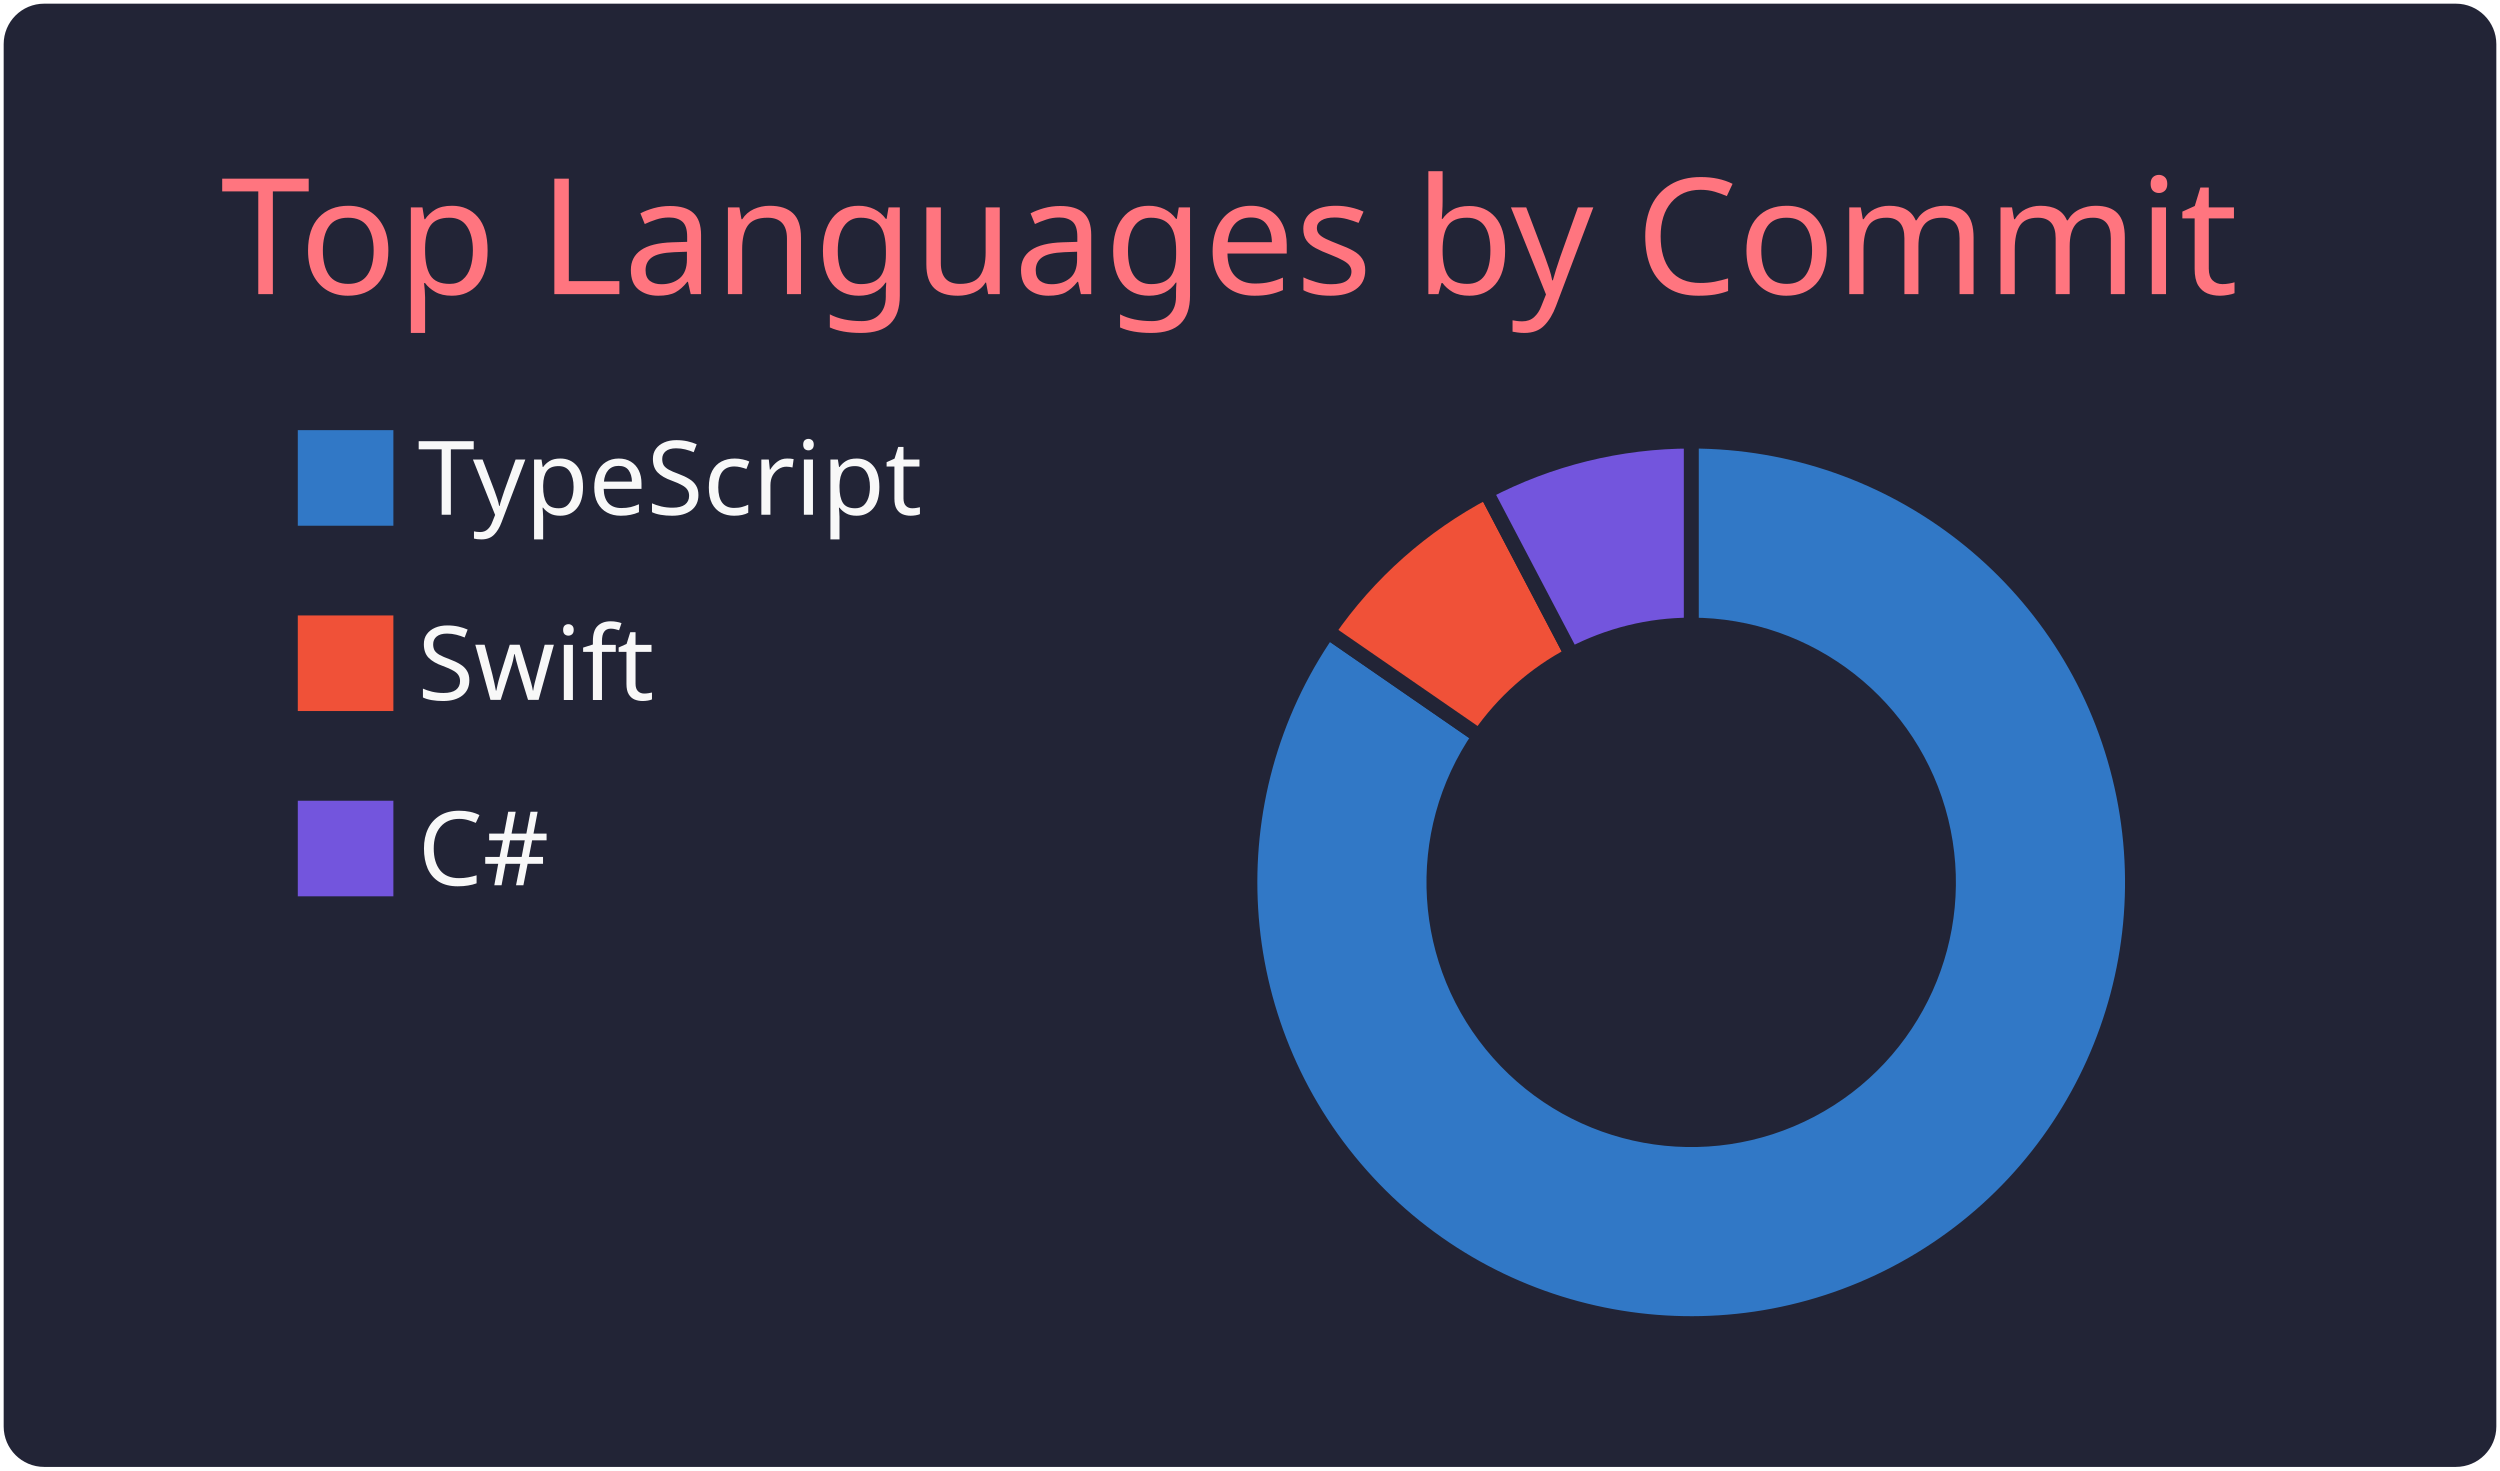
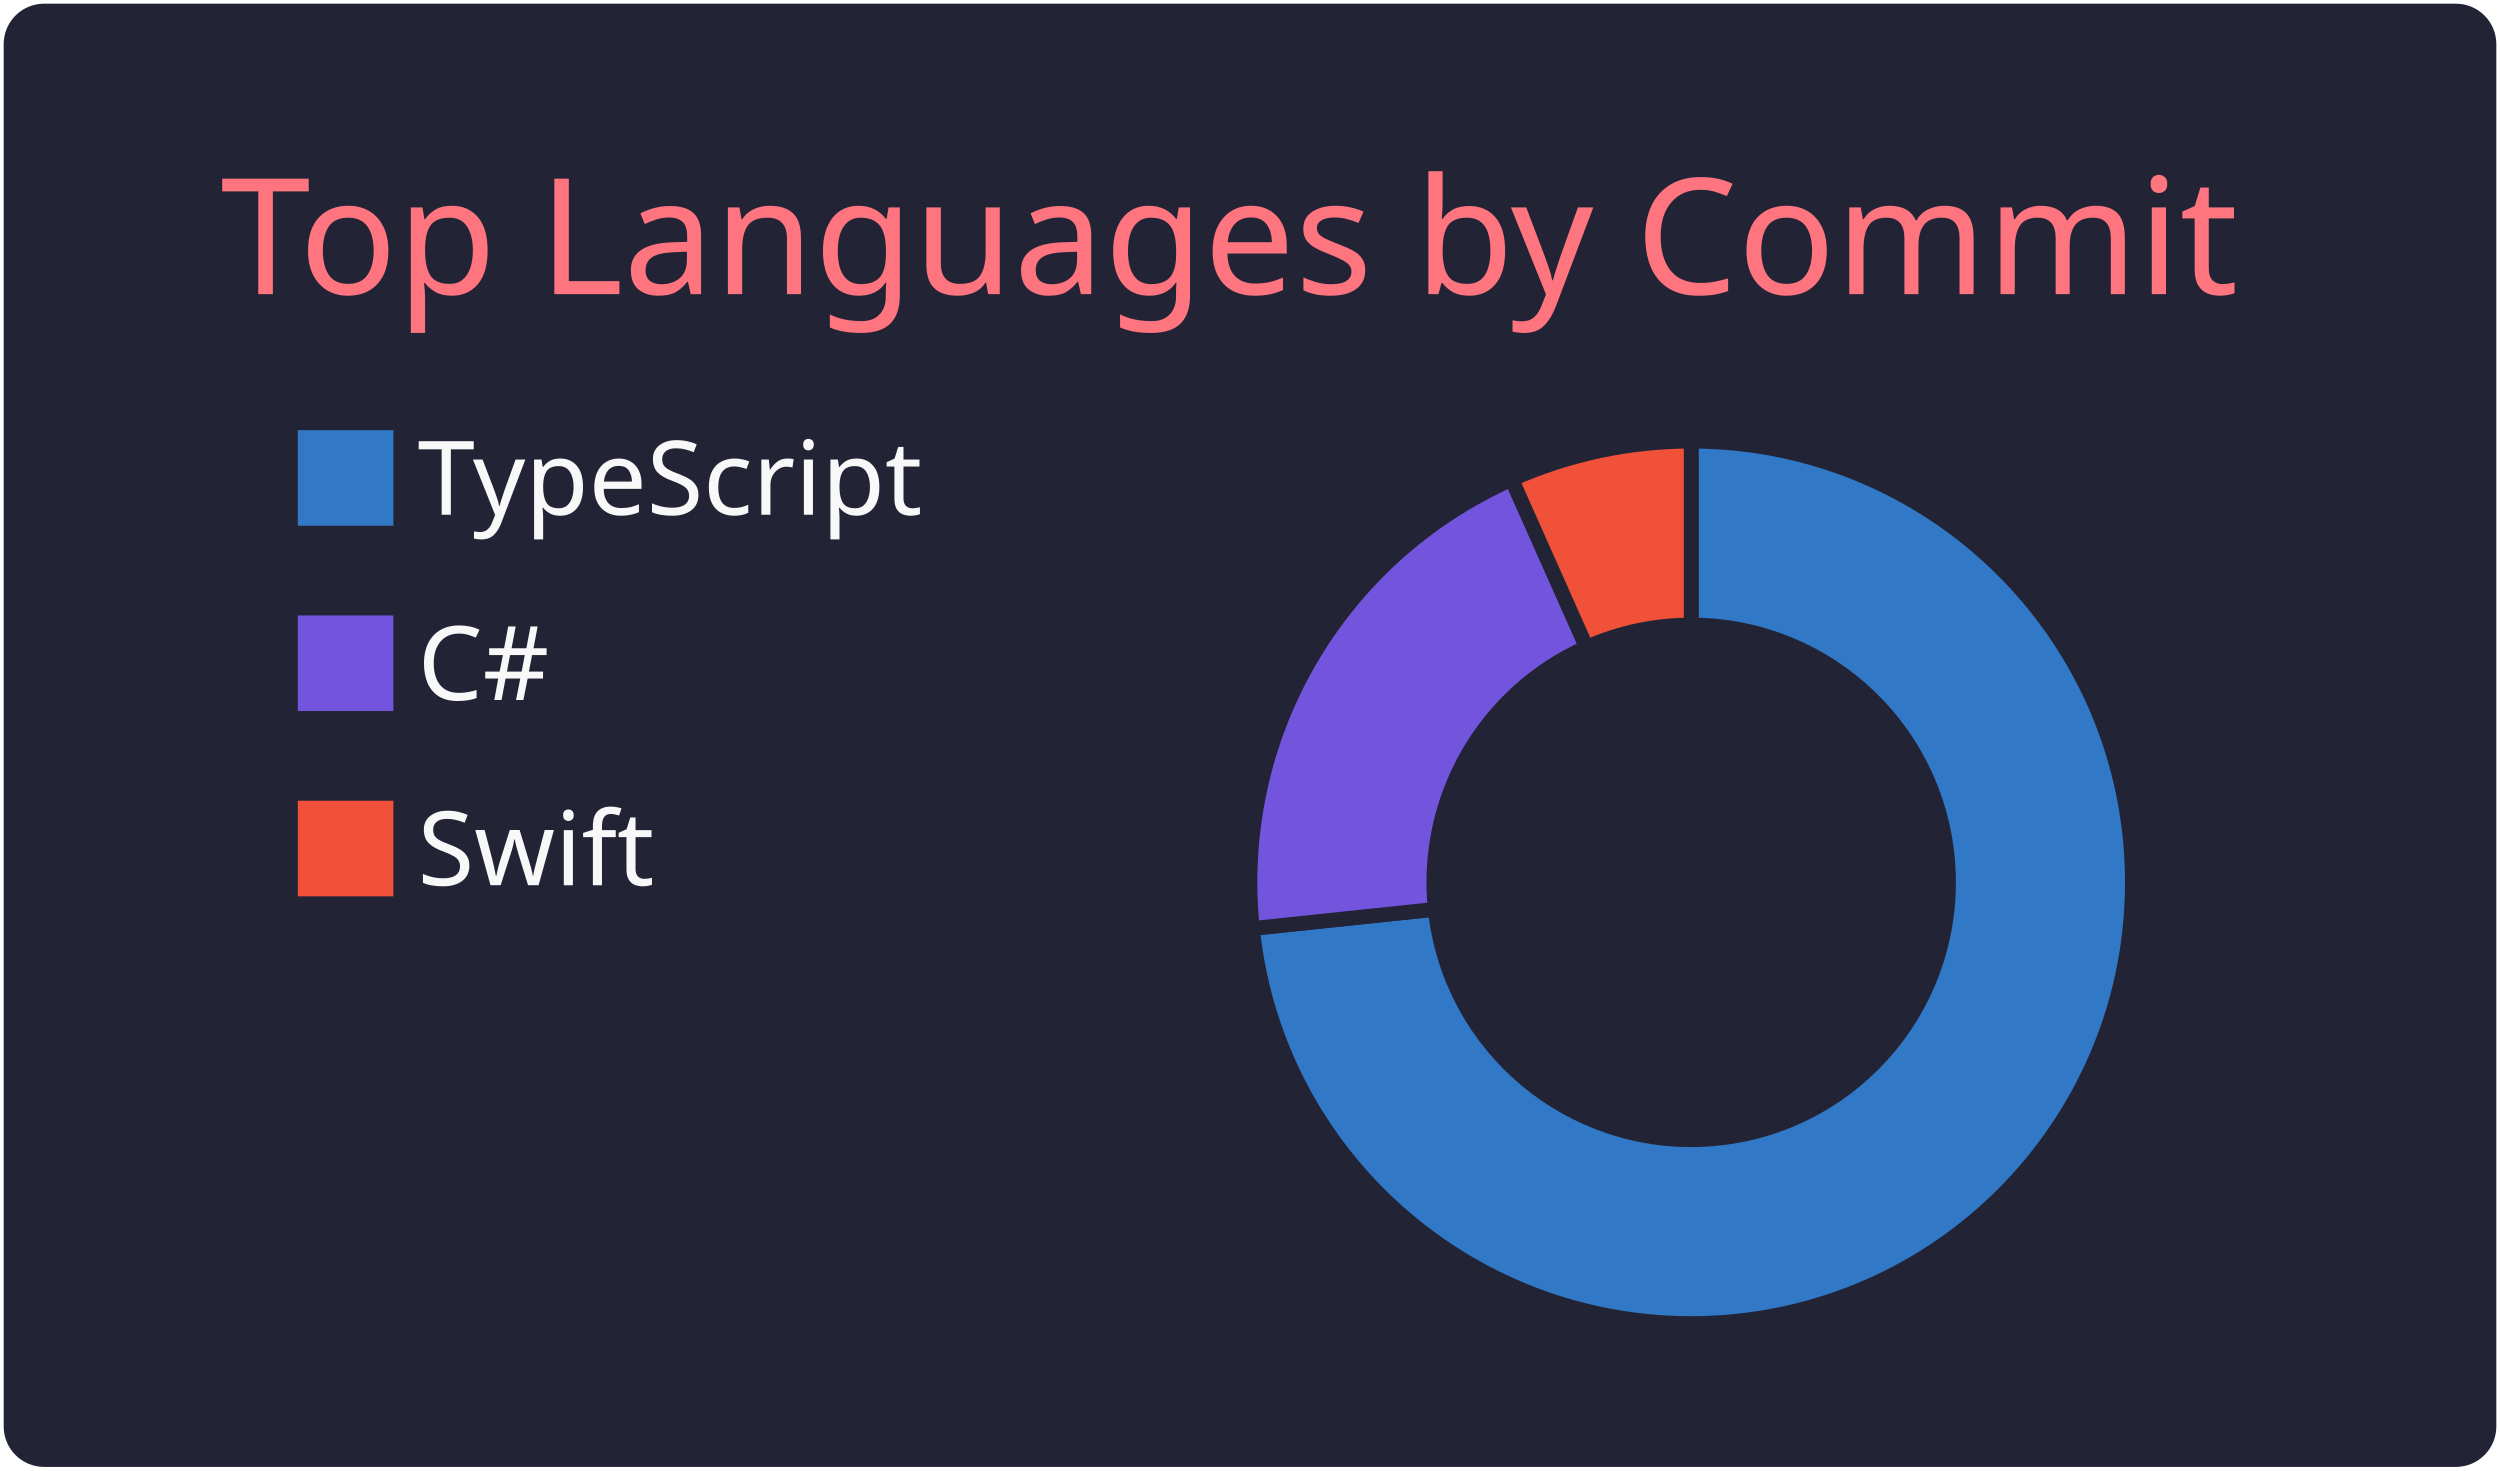
<svg xmlns="http://www.w3.org/2000/svg" width="340" height="200" viewBox="0 0 340 200">
  <style>* {
          font-family: 'Segoe UI', Ubuntu, "Helvetica Neue", Sans-Serif
        }</style>
  <g class="gpsc-root">
    <rect x="1" y="1" rx="5" ry="5" height="99%" width="99.412%" stroke="#222436" stroke-width="1" fill="#222436" stroke-opacity="1" />
    <text x="30" y="40" class="gpsc-item" style="--gpsc-i: 0; font-size: 22px; fill: #ff757f;">Top Languages by Commit</text>
    <g transform="translate(0,40)">
      <g transform="translate(40,0)">
        <rect y="18" width="14" height="14" class="gpsc-item" style="--gpsc-i: 0; stroke-width: 1px;" fill="#3178c6" stroke="#222436" />
-         <rect y="43.2" width="14" height="14" class="gpsc-item" style="--gpsc-i: 1; stroke-width: 1px;" fill="#F05138" stroke="#222436" />
-         <rect y="68.4" width="14" height="14" class="gpsc-item" style="--gpsc-i: 2; stroke-width: 1px;" fill="#7355dd" stroke="#222436" />
+         <rect y="43.2" width="14" height="14" class="gpsc-item" style="--gpsc-i: 1; stroke-width: 1px;" fill="#7355dd" stroke="#222436" />
+         <rect y="68.4" width="14" height="14" class="gpsc-item" style="--gpsc-i: 2; stroke-width: 1px;" fill="#F05138" stroke="#222436" />
        <text x="16.8" y="30" class="gpsc-item" style="--gpsc-i: 0; fill: #f8f8f8; font-size: 14px;">TypeScript</text>
-         <text x="16.8" y="55.2" class="gpsc-item" style="--gpsc-i: 1; fill: #f8f8f8; font-size: 14px;">Swift</text>
-         <text x="16.8" y="80.4" class="gpsc-item" style="--gpsc-i: 2; fill: #f8f8f8; font-size: 14px;">C#</text>
+         <text x="16.8" y="55.2" class="gpsc-item" style="--gpsc-i: 1; fill: #f8f8f8; font-size: 14px;">C#</text>
+         <text x="16.8" y="80.4" class="gpsc-item" style="--gpsc-i: 2; fill: #f8f8f8; font-size: 14px;">Swift</text>
      </g>
      <g transform="translate( 230, 80 )">
        <g class="arc" style="--gpsc-i: 0;">
-           <path d="M3.67394039744206e-15,-60A60,60,0,1,1,-49.379,-34.084L-28.804,-19.882A35,35,0,1,0,2.1431318985078682e-15,-35Z" style="fill: #3178c6; stroke-width: 2px;" stroke="#222436" />
+           <path d="M3.67394039744206e-15,-60A60,60,0,1,1,-59.671,6.272L-34.808,3.658A35,35,0,1,0,2.1431318985078682e-15,-35Z" style="fill: #3178c6; stroke-width: 2px;" stroke="#222436" />
        </g>
        <g class="arc" style="--gpsc-i: 1;">
-           <path d="M-49.379,-34.084A60,60,0,0,1,-27.883,-53.127L-16.265,-30.991A35,35,0,0,0,-28.804,-19.882Z" style="fill: #F05138; stroke-width: 2px;" stroke="#222436" />
+           <path d="M-59.671,6.272A60,60,0,0,1,-24.404,-54.813L-14.236,-31.974A35,35,0,0,0,-34.808,3.658Z" style="fill: #7355dd; stroke-width: 2px;" stroke="#222436" />
        </g>
        <g class="arc" style="--gpsc-i: 2;">
-           <path d="M-27.883,-53.127A60,60,0,0,1,-6.431252637433369e-14,-60L-3.7515640385027985e-14,-35A35,35,0,0,0,-16.265,-30.991Z" style="fill: #7355dd; stroke-width: 2px;" stroke="#222436" />
+           <path d="M-24.404,-54.813A60,60,0,0,1,-6.431252637433369e-14,-60L-3.7515640385027985e-14,-35A35,35,0,0,0,-14.236,-31.974Z" style="fill: #F05138; stroke-width: 2px;" stroke="#222436" />
        </g>
      </g>
    </g>
  </g>
</svg>
